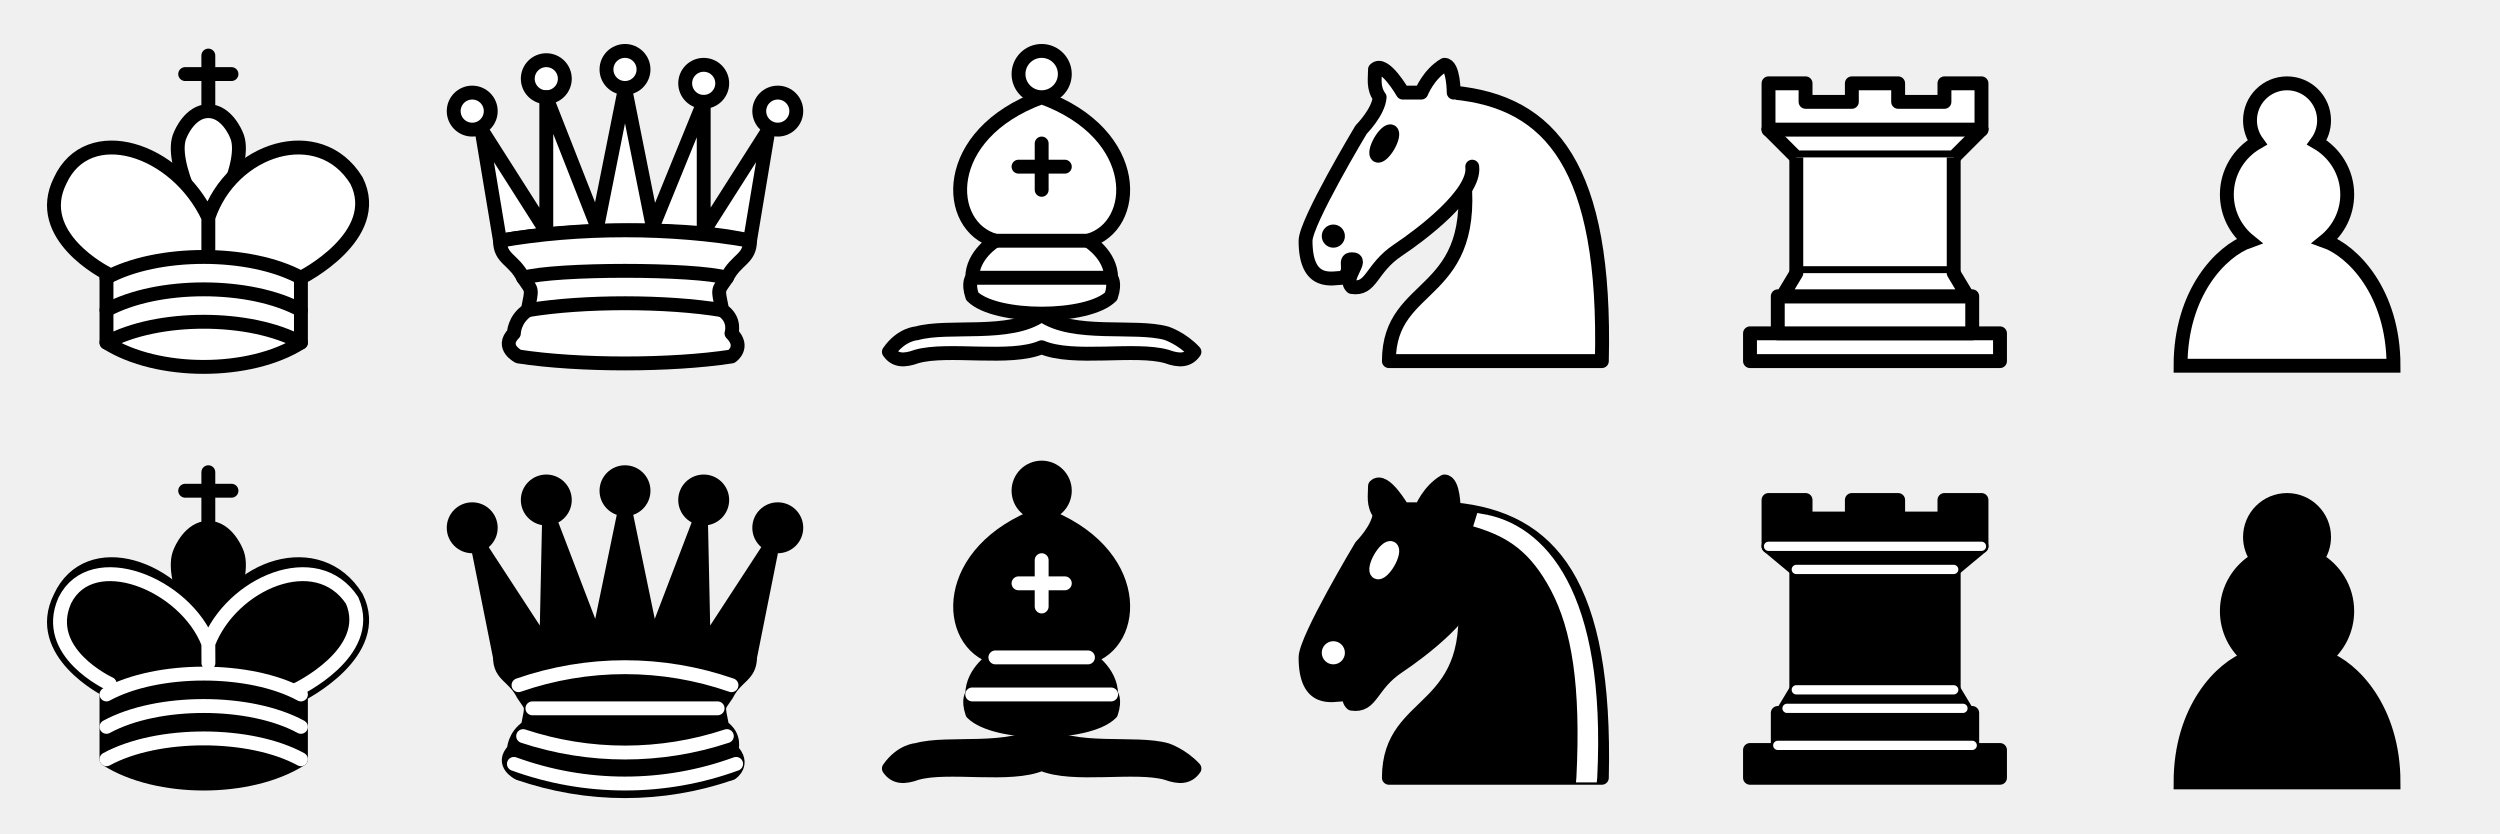
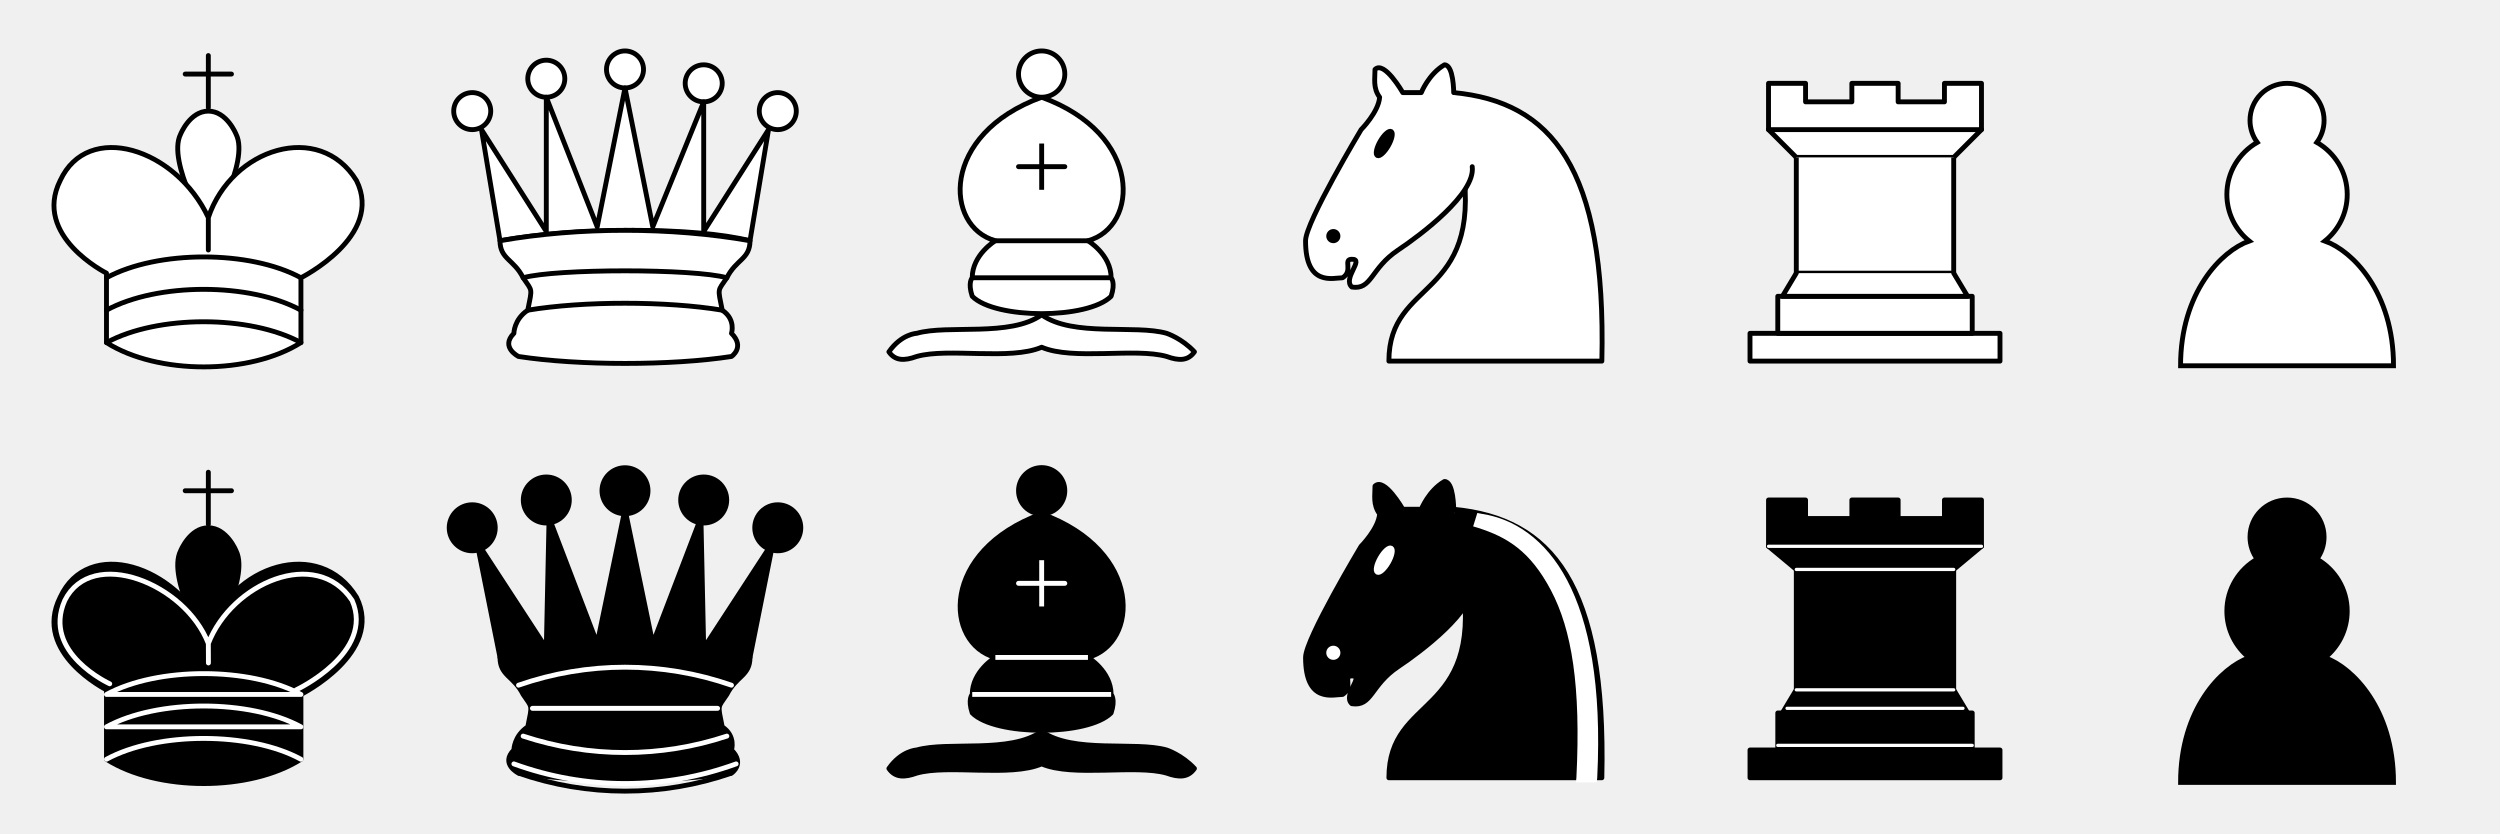
- <svg xmlns="http://www.w3.org/2000/svg" version="1.1" width="270" height="90">
-   <g style="fill:none; fill-opacity:1; fill-rule:evenodd; stroke:#000000; stroke-width:1.5; stroke-linecap:round;stroke-linejoin:round;stroke-miterlimit:4; stroke-dasharray:none; stroke-opacity:1;" transform="translate(0,0)">
-     <path d="M 22.5,11.63 L 22.5,6" style="fill:none; stroke:#000000; stroke-linejoin:miter;" />
-     <path d="M 20,8 L 25,8" style="fill:none; stroke:#000000; stroke-linejoin:miter;" />
-     <path d="M 22.5,25 C 22.5,25 27,17.5 25.5,14.5 C 25.5,14.5 24.5,12 22.5,12 C 20.5,12 19.5,14.5 19.5,14.5 C 18,17.5 22.5,25 22.5,25" style="fill:#ffffff; stroke:#000000; stroke-linecap:butt; stroke-linejoin:miter;" />
-     <path d="M 11.5,37 C 17,40.5 27,40.5 32.5,37 L 32.5,30 C 32.5,30 41.5,25.5 38.5,19.5 C 34.5,13 25,16 22.5,23.5 L 22.5,27 L 22.5,23.5 C 19,16 9.5,13 6.5,19.5 C 3.5,25.5 11.5,29.5 11.5,29.5 L 11.5,37 z " style="fill:#ffffff; stroke:#000000;" />
-     <path d="M 11.5,30 C 17,27 27,27 32.5,30" style="fill:none; stroke:#000000;" />
-     <path d="M 11.5,33.5 C 17,30.5 27,30.5 32.5,33.5" style="fill:none; stroke:#000000;" />
-     <path d="M 11.5,37 C 17,34 27,34 32.5,37" style="fill:none; stroke:#000000;" />
-   </g>
-   <g style="opacity:1; fill:#ffffff; fill-opacity:1; fill-rule:evenodd; stroke:#000000; stroke-width:1.5; stroke-linecap:round;stroke-linejoin:round;stroke-miterlimit:4; stroke-dasharray:none; stroke-opacity:1;" transform="translate(45,0)">
-     <path d="M 9 13 A 2 2 0 1 1  5,13 A 2 2 0 1 1  9 13 z" transform="translate(-1,-1)" />
-     <path d="M 9 13 A 2 2 0 1 1  5,13 A 2 2 0 1 1  9 13 z" transform="translate(15.5,-5.5)" />
-     <path d="M 9 13 A 2 2 0 1 1  5,13 A 2 2 0 1 1  9 13 z" transform="translate(32,-1)" />
-     <path d="M 9 13 A 2 2 0 1 1  5,13 A 2 2 0 1 1  9 13 z" transform="translate(7,-4.5)" />
-     <path d="M 9 13 A 2 2 0 1 1  5,13 A 2 2 0 1 1  9 13 z" transform="translate(24,-4)" />
-     <path d="M 9,26 C 17.5,24.5 30,24.5 36,26 L 38,14 L 31,25 L 31,11 L 25.5,24.5 L 22.5,9.5 L 19.5,24.5 L 14,10.5 L 14,25 L 7,14 L 9,26 z " style="stroke-linecap:butt;" />
-     <path d="M 9,26 C 9,28 10.5,28 11.5,30 C 12.5,31.5 12.5,31 12,33.5 C 10.5,34.5 10.5,36 10.5,36 C 9,37.5 11,38.5 11,38.5 C 17.5,39.5 27.5,39.5 34,38.5 C 34,38.5 35.5,37.5 34,36 C 34,36 34.5,34.5 33,33.5 C 32.5,31 32.5,31.5 33.5,30 C 34.5,28 36,28 36,26 C 27.5,24.5 17.5,24.5 9,26 z " style="stroke-linecap:butt;" />
-     <path d="M 11.5,30 C 15,29 30,29 33.5,30" style="fill:none;" />
-     <path d="M 12,33.5 C 18,32.5 27,32.5 33,33.5" style="fill:none;" />
-   </g>
-   <g style="opacity:1; fill:none; fill-rule:evenodd; fill-opacity:1; stroke:#000000; stroke-width:1.5; stroke-linecap:round; stroke-linejoin:round; stroke-miterlimit:4; stroke-dasharray:none; stroke-opacity:1;" transform="translate(90,0)">
-     <g style="fill:#ffffff; stroke:#000000; stroke-linecap:butt;">
-       <path d="M 9,36 C 12.39,35.03 19.11,36.43 22.5,34 C 25.89,36.43 32.61,35.03 36,36 C 36,36 37.65,36.54 39,38 C 38.32,38.97 37.35,38.99 36,38.5 C 32.61,37.53 25.89,38.96 22.5,37.5 C 19.11,38.96 12.39,37.53 9,38.5 C 7.646,38.99 6.677,38.97 6,38 C 7.354,36.06 9,36 9,36 z" />
-       <path d="M 15,32 C 17.5,34.5 27.5,34.5 30,32 C 30.5,30.5 30,30 30,30 C 30,27.5 27.5,26 27.5,26 C 33,24.5 33.5,14.5 22.5,10.5 C 11.5,14.5 12,24.5 17.5,26 C 17.5,26 15,27.5 15,30 C 15,30 14.5,30.5 15,32 z" />
-       <path d="M 25 8 A 2.5 2.5 0 1 1  20,8 A 2.5 2.5 0 1 1  25 8 z" />
-     </g>
-     <path d="M 17.5,26 L 27.5,26 M 15,30 L 30,30 M 22.5,15.5 L 22.5,20.5 M 20,18 L 25,18" style="fill:none; stroke:#000000; stroke-linejoin:miter;" />
-   </g>
-   <g style="opacity:1; fill:none; fill-opacity:1; fill-rule:evenodd; stroke:#000000; stroke-width:1.5; stroke-linecap:round;stroke-linejoin:round;stroke-miterlimit:4; stroke-dasharray:none; stroke-opacity:1;" transform="translate(135,0)">
-     <path d="M 22,10 C 32.5,11 38.5,18 38,39 L 15,39 C 15,30 25,32.5 23,18" style="fill:#ffffff; stroke:#000000;" />
-     <path d="M 24,18 C 24.38,20.91 18.45,25.37 16,27 C 13,29 13.18,31.34 11,31 C 9.958,30.06 12.41,27.96 11,28 C 10,28 11.19,29.23 10,30 C 9,30 5.997,31 6,26 C 6,24 12,14 12,14 C 12,14 13.89,12.1 14,10.5 C 13.27,9.506 13.5,8.5 13.5,7.5 C 14.5,6.5 16.5,10 16.5,10 L 18.5,10 C 18.5,10 19.28,8.008 21,7 C 22,7 22,10 22,10" style="fill:#ffffff; stroke:#000000;" />
-     <path d="M 9.5 25.5 A 0.5 0.5 0 1 1 8.5,25.5 A 0.5 0.5 0 1 1 9.5 25.5 z" style="fill:#000000; stroke:#000000;" />
-     <path d="M 15 15.5 A 0.5 1.5 0 1 1  14,15.5 A 0.5 1.5 0 1 1  15 15.5 z" transform="matrix(0.866,0.5,-0.5,0.866,9.693,-5.173)" style="fill:#000000; stroke:#000000;" />
-   </g>
-   <g style="opacity:1; fill:#ffffff; fill-opacity:1; fill-rule:evenodd; stroke:#000000; stroke-width:1.5; stroke-linecap:round;stroke-linejoin:round;stroke-miterlimit:4; stroke-dasharray:none; stroke-opacity:1;" transform="translate(180,0)">
-     <path d="M 9,39 L 36,39 L 36,36 L 9,36 L 9,39 z " style="stroke-linecap:butt;" />
-     <path d="M 12,36 L 12,32 L 33,32 L 33,36 L 12,36 z " style="stroke-linecap:butt;" />
-     <path d="M 11,14 L 11,9 L 15,9 L 15,11 L 20,11 L 20,9 L 25,9 L 25,11 L 30,11 L 30,9 L 34,9 L 34,14" style="stroke-linecap:butt;" />
-     <path d="M 34,14 L 31,17 L 14,17 L 11,14" />
-     <path d="M 31,17 L 31,29.5 L 14,29.5 L 14,17" style="stroke-linecap:butt; stroke-linejoin:miter;" />
-     <path d="M 31,29.5 L 32.5,32 L 12.5,32 L 14,29.5" />
-     <path d="M 11,14 L 34,14" style="fill:none; stroke:#000000; stroke-linejoin:miter;" />
-   </g>
-   <g transform="translate(225,0)">
-     <path d="M 22,9 C 19.79,9 18,10.79 18,13 C 18,13.89 18.29,14.71 18.78,15.38 C 16.83,16.5 15.5,18.59 15.5,21 C 15.5,23.03 16.44,24.84 17.91,26.03 C 14.91,27.09 10.5,31.58 10.5,39.5 L 33.5,39.5 C 33.5,31.58 29.09,27.09 26.09,26.03 C 27.56,24.84 28.5,23.03 28.5,21 C 28.5,18.59 27.17,16.5 25.22,15.38 C 25.71,14.71 26,13.89 26,13 C 26,10.79 24.21,9 22,9 z " style="opacity:1; fill:#ffffff; fill-opacity:1; fill-rule:nonzero; stroke:#000000; stroke-width:1.5; stroke-linecap:round; stroke-linejoin:miter; stroke-miterlimit:4; stroke-dasharray:none; stroke-opacity:1;" />
-   </g>
-   <g style="fill:none; fill-opacity:1; fill-rule:evenodd; stroke:#000000; stroke-width:1.5; stroke-linecap:round;stroke-linejoin:round;stroke-miterlimit:4; stroke-dasharray:none; stroke-opacity:1;" transform="translate(0,45)">
-     <path d="M 22.5,11.63 L 22.5,6" style="fill:none; stroke:#000000; stroke-linejoin:miter;" />
-     <path d="M 22.5,25 C 22.5,25 27,17.5 25.5,14.5 C 25.5,14.5 24.5,12 22.5,12 C 20.5,12 19.5,14.5 19.5,14.5 C 18,17.5 22.5,25 22.5,25" style="fill:#000000;fill-opacity:1; stroke-linecap:butt; stroke-linejoin:miter;" />
-     <path d="M 11.5,37 C 17,40.5 27,40.5 32.5,37 L 32.5,30 C 32.5,30 41.5,25.5 38.5,19.5 C 34.5,13 25,16 22.5,23.5 L 22.5,27 L 22.5,23.5 C 19,16 9.5,13 6.5,19.5 C 3.5,25.5 11.5,29.5 11.5,29.5 L 11.5,37 z " style="fill:#000000; stroke:#000000;" />
-     <path d="M 20,8 L 25,8" style="fill:none; stroke:#000000; stroke-linejoin:miter;" />
-     <path d="M 32,29.5 C 32,29.5 40.5,25.5 38.03,19.85 C 34.15,14 25,18 22.5,24.5 L 22.51,26.6 L 22.5,24.5 C 20,18 9.906,14 6.997,19.85 C 4.5,25.5 11.85,28.85 11.85,28.85" style="fill:none; stroke:#ffffff;" />
-     <path d="M 11.5,30 C 17,27 27,27 32.5,30 M 11.5,33.5 C 17,30.5 27,30.5 32.5,33.5 M 11.5,37 C 17,34 27,34 32.5,37" style="fill:none; stroke:#ffffff;" />
-   </g>
-   <g style="opacity:1; fill:000000; fill-opacity:1; fill-rule:evenodd; stroke:#000000; stroke-width:1.5; stroke-linecap:round;stroke-linejoin:round;stroke-miterlimit:4; stroke-dasharray:none; stroke-opacity:1;" transform="translate(45,45)">
-     <g style="fill:#000000; stroke:none;">
-       <circle cx="6" cy="12" r="2.75" />
-       <circle cx="14" cy="9" r="2.75" />
-       <circle cx="22.5" cy="8" r="2.75" />
-       <circle cx="31" cy="9" r="2.75" />
-       <circle cx="39" cy="12" r="2.75" />
-     </g>
-     <path d="M 9,26 C 17.5,24.5 30,24.5 36,26 L 38.5,13.5 L 31,25 L 30.7,10.9 L 25.5,24.5 L 22.5,10 L 19.5,24.5 L 14.3,10.9 L 14,25 L 6.5,13.5 L 9,26 z" style="stroke-linecap:butt; stroke:#000000;" />
-     <path d="M 9,26 C 9,28 10.5,28 11.5,30 C 12.5,31.5 12.5,31 12,33.5 C 10.5,34.5 10.5,36 10.5,36 C 9,37.5 11,38.5 11,38.5 C 17.5,39.5 27.5,39.5 34,38.5 C 34,38.5 35.5,37.5 34,36 C 34,36 34.5,34.5 33,33.5 C 32.5,31 32.5,31.5 33.5,30 C 34.5,28 36,28 36,26 C 27.5,24.5 17.5,24.5 9,26 z" style="stroke-linecap:butt;" />
-     <path d="M 11,38.5 A 35,35 1 0 0 34,38.5" style="fill:none; stroke:#000000; stroke-linecap:butt;" />
-     <path d="M 11,29 A 35,35 1 0 1 34,29" style="fill:none; stroke:#ffffff;" />
-     <path d="M 12.5,31.5 L 32.5,31.5" style="fill:none; stroke:#ffffff;" />
-     <path d="M 11.5,34.5 A 35,35 1 0 0 33.5,34.5" style="fill:none; stroke:#ffffff;" />
-     <path d="M 10.5,37.5 A 35,35 1 0 0 34.5,37.5" style="fill:none; stroke:#ffffff;" />
-   </g>
-   <g style="opacity:1; fill:none; fill-rule:evenodd; fill-opacity:1; stroke:#000000; stroke-width:1.5; stroke-linecap:round; stroke-linejoin:round; stroke-miterlimit:4; stroke-dasharray:none; stroke-opacity:1;" transform="translate(90,45)">
-     <g style="fill:#000000; stroke:#000000; stroke-linecap:butt;">
-       <path d="M 9,36 C 12.39,35.03 19.11,36.43 22.5,34 C 25.89,36.43 32.61,35.03 36,36 C 36,36 37.65,36.54 39,38 C 38.32,38.97 37.35,38.99 36,38.5 C 32.61,37.53 25.89,38.96 22.5,37.5 C 19.11,38.96 12.39,37.53 9,38.5 C 7.646,38.99 6.677,38.97 6,38 C 7.354,36.06 9,36 9,36 z" />
-       <path d="M 15,32 C 17.5,34.5 27.5,34.5 30,32 C 30.5,30.5 30,30 30,30 C 30,27.5 27.5,26 27.5,26 C 33,24.5 33.5,14.5 22.5,10.5 C 11.5,14.5 12,24.5 17.5,26 C 17.5,26 15,27.5 15,30 C 15,30 14.5,30.5 15,32 z" />
-       <path d="M 25 8 A 2.5 2.5 0 1 1  20,8 A 2.5 2.5 0 1 1  25 8 z" />
-     </g>
-     <path d="M 17.5,26 L 27.5,26 M 15,30 L 30,30 M 22.5,15.5 L 22.5,20.5 M 20,18 L 25,18" style="fill:none; stroke:#ffffff; stroke-linejoin:miter;" />
-   </g>
-   <g style="opacity:1; fill:none; fill-opacity:1; fill-rule:evenodd; stroke:#000000; stroke-width:1.5; stroke-linecap:round;stroke-linejoin:round;stroke-miterlimit:4; stroke-dasharray:none; stroke-opacity:1;" transform="translate(135,45)">
-     <path d="M 22,10 C 32.5,11 38.5,18 38,39 L 15,39 C 15,30 25,32.5 23,18" style="fill:#000000; stroke:#000000;" />
-     <path d="M 24,18 C 24.38,20.91 18.45,25.37 16,27 C 13,29 13.18,31.34 11,31 C 9.958,30.06 12.41,27.96 11,28 C 10,28 11.19,29.23 10,30 C 9,30 5.997,31 6,26 C 6,24 12,14 12,14 C 12,14 13.89,12.1 14,10.5 C 13.27,9.506 13.5,8.5 13.5,7.5 C 14.5,6.5 16.5,10 16.5,10 L 18.5,10 C 18.5,10 19.28,8.008 21,7 C 22,7 22,10 22,10" style="fill:#000000; stroke:#000000;" />
-     <path d="M 9.5 25.5 A 0.5 0.5 0 1 1 8.5,25.5 A 0.5 0.5 0 1 1 9.5 25.5 z" style="fill:#ffffff; stroke:#ffffff;" />
-     <path d="M 15 15.5 A 0.5 1.5 0 1 1  14,15.5 A 0.5 1.5 0 1 1  15 15.5 z" transform="matrix(0.866,0.5,-0.5,0.866,9.693,-5.173)" style="fill:#ffffff; stroke:#ffffff;" />
-     <path d="M 24.55,10.4 L 24.1,11.85 L 24.6,12 C 27.75,13 30.25,14.49 32.5,18.75 C 34.75,23.01 35.75,29.06 35.25,39 L 35.2,39.5 L 37.45,39.5 L 37.5,39 C 38,28.94 36.62,22.15 34.25,17.66 C 31.88,13.17 28.46,11.02 25.06,10.5 L 24.55,10.4 z " style="fill:#ffffff; stroke:none;" />
-   </g>
-   <g style="opacity:1; fill:000000; fill-opacity:1; fill-rule:evenodd; stroke:#000000; stroke-width:1.5; stroke-linecap:round;stroke-linejoin:round;stroke-miterlimit:4; stroke-dasharray:none; stroke-opacity:1;" transform="translate(180,45)">
-     <path d="M 9,39 L 36,39 L 36,36 L 9,36 L 9,39 z " style="stroke-linecap:butt;" />
-     <path d="M 12.5,32 L 14,29.5 L 31,29.5 L 32.5,32 L 12.5,32 z " style="stroke-linecap:butt;" />
-     <path d="M 12,36 L 12,32 L 33,32 L 33,36 L 12,36 z " style="stroke-linecap:butt;" />
-     <path d="M 14,29.5 L 14,16.5 L 31,16.5 L 31,29.5 L 14,29.5 z " style="stroke-linecap:butt;stroke-linejoin:miter;" />
-     <path d="M 14,16.5 L 11,14 L 34,14 L 31,16.5 L 14,16.5 z " style="stroke-linecap:butt;" />
-     <path d="M 11,14 L 11,9 L 15,9 L 15,11 L 20,11 L 20,9 L 25,9 L 25,11 L 30,11 L 30,9 L 34,9 L 34,14 L 11,14 z " style="stroke-linecap:butt;" />
-     <path d="M 12,35.5 L 33,35.5 L 33,35.5" style="fill:none; stroke:#ffffff; stroke-width:1; stroke-linejoin:miter;" />
-     <path d="M 13,31.5 L 32,31.5" style="fill:none; stroke:#ffffff; stroke-width:1; stroke-linejoin:miter;" />
-     <path d="M 14,29.5 L 31,29.5" style="fill:none; stroke:#ffffff; stroke-width:1; stroke-linejoin:miter;" />
-     <path d="M 14,16.5 L 31,16.5" style="fill:none; stroke:#ffffff; stroke-width:1; stroke-linejoin:miter;" />
-     <path d="M 11,14 L 34,14" style="fill:none; stroke:#ffffff; stroke-width:1; stroke-linejoin:miter;" />
-   </g>
-   <g transform="translate(225,45)">
-     <path d="M 22,9 C 19.79,9 18,10.79 18,13 C 18,13.89 18.29,14.71 18.78,15.38 C 16.83,16.5 15.5,18.59 15.5,21 C 15.5,23.03 16.44,24.84 17.91,26.03 C 14.91,27.09 10.5,31.58 10.5,39.5 L 33.5,39.5 C 33.5,31.58 29.09,27.09 26.09,26.03 C 27.56,24.84 28.5,23.03 28.5,21 C 28.5,18.59 27.17,16.5 25.22,15.38 C 25.71,14.71 26,13.89 26,13 C 26,10.79 24.21,9 22,9 z " style="opacity:1; fill:#000000; fill-opacity:1; fill-rule:nonzero; stroke:#000000; stroke-width:1.5; stroke-linecap:round; stroke-linejoin:miter; stroke-miterlimit:4; stroke-dasharray:none; stroke-opacity:1;" />
-   </g>
+ <svg xmlns="http://www.w3.org/2000/svg" width="768" height="256" viewBox="0 0 768 256" fill="none">
+   <path d="M64 33.081V17.067" stroke="black" stroke-width="1.5" stroke-linecap="round" />
+   <path d="M56.889 22.756H71.111" stroke="black" stroke-width="1.5" stroke-linecap="round" />
+   <path fill-rule="evenodd" clip-rule="evenodd" d="M64 71.111C64 71.111 76.8 49.778 72.533 41.244C72.533 41.244 69.689 34.133 64 34.133C58.311 34.133 55.467 41.244 55.467 41.244C51.2 49.778 64 71.111 64 71.111Z" fill="white" stroke="black" stroke-width="1.5" />
+   <path fill-rule="evenodd" clip-rule="evenodd" d="M32.711 105.244C48.356 115.2 76.8 115.2 92.445 105.244V85.333C92.445 85.333 118.044 72.533 109.511 55.467C98.133 36.978 71.111 45.511 64 66.844V76.8V66.844C54.044 45.511 27.022 36.978 18.489 55.467C9.956 72.533 32.711 83.911 32.711 83.911V105.244Z" fill="white" stroke="black" stroke-width="1.5" stroke-linecap="round" stroke-linejoin="round" />
+   <path d="M32.711 85.333C48.356 76.8 76.8 76.8 92.445 85.333" stroke="black" stroke-width="1.5" stroke-linecap="round" stroke-linejoin="round" />
+   <path d="M32.711 95.289C48.356 86.755 76.8 86.755 92.445 95.289" stroke="black" stroke-width="1.5" stroke-linecap="round" stroke-linejoin="round" />
+   <path d="M32.711 105.244C48.356 96.711 76.8 96.711 92.445 105.244" stroke="black" stroke-width="1.5" stroke-linecap="round" stroke-linejoin="round" />
+   <path fill-rule="evenodd" clip-rule="evenodd" d="M150.756 34.133C150.756 35.642 150.156 37.089 149.089 38.156C148.022 39.223 146.575 39.822 145.067 39.822C143.558 39.822 142.111 39.223 141.044 38.156C139.977 37.089 139.378 35.642 139.378 34.133C139.378 32.625 139.977 31.178 141.044 30.111C142.111 29.044 143.558 28.445 145.067 28.445C146.575 28.445 148.022 29.044 149.089 30.111C150.156 31.178 150.756 32.625 150.756 34.133V34.133Z" fill="white" stroke="black" stroke-width="1.5" stroke-linecap="round" stroke-linejoin="round" />
+   <path fill-rule="evenodd" clip-rule="evenodd" d="M197.689 21.333C197.689 22.842 197.09 24.289 196.023 25.356C194.956 26.423 193.509 27.022 192 27.022C190.491 27.022 189.044 26.423 187.977 25.356C186.91 24.289 186.311 22.842 186.311 21.333C186.311 19.825 186.91 18.378 187.977 17.311C189.044 16.244 190.491 15.645 192 15.645C193.509 15.645 194.956 16.244 196.023 17.311C197.09 18.378 197.689 19.825 197.689 21.333V21.333Z" fill="white" stroke="black" stroke-width="1.5" stroke-linecap="round" stroke-linejoin="round" />
+   <path fill-rule="evenodd" clip-rule="evenodd" d="M244.622 34.133C244.622 35.642 244.023 37.089 242.956 38.156C241.889 39.223 240.442 39.822 238.933 39.822C237.425 39.822 235.978 39.223 234.911 38.156C233.844 37.089 233.244 35.642 233.244 34.133C233.244 32.625 233.844 31.178 234.911 30.111C235.978 29.044 237.425 28.445 238.933 28.445C240.442 28.445 241.889 29.044 242.956 30.111C244.023 31.178 244.622 32.625 244.622 34.133V34.133Z" fill="white" stroke="black" stroke-width="1.5" stroke-linecap="round" stroke-linejoin="round" />
+   <path fill-rule="evenodd" clip-rule="evenodd" d="M173.511 24.178C173.511 25.687 172.912 27.134 171.845 28.2C170.778 29.267 169.331 29.867 167.822 29.867C166.313 29.867 164.866 29.267 163.8 28.2C162.733 27.134 162.133 25.687 162.133 24.178C162.133 22.669 162.733 21.222 163.8 20.155C164.866 19.088 166.313 18.489 167.822 18.489C169.331 18.489 170.778 19.088 171.845 20.155C172.912 21.222 173.511 22.669 173.511 24.178V24.178Z" fill="white" stroke="black" stroke-width="1.5" stroke-linecap="round" stroke-linejoin="round" />
+   <path fill-rule="evenodd" clip-rule="evenodd" d="M221.867 25.6C221.867 27.109 221.267 28.556 220.2 29.623C219.134 30.689 217.687 31.289 216.178 31.289C214.669 31.289 213.222 30.689 212.155 29.623C211.088 28.556 210.489 27.109 210.489 25.6C210.489 24.091 211.088 22.644 212.155 21.577C213.222 20.511 214.669 19.911 216.178 19.911C217.687 19.911 219.134 20.511 220.2 21.577C221.267 22.644 221.867 24.091 221.867 25.6V25.6Z" fill="white" stroke="black" stroke-width="1.5" stroke-linecap="round" stroke-linejoin="round" />
+   <path fill-rule="evenodd" clip-rule="evenodd" d="M153.6 73.956C177.778 69.689 213.333 69.689 230.4 73.956L236.089 39.822L216.178 71.111V31.289L200.533 69.689L192 27.022L183.467 69.689L167.822 29.867V71.111L147.911 39.822L153.6 73.956Z" fill="white" stroke="black" stroke-width="1.5" stroke-linejoin="round" />
+   <path fill-rule="evenodd" clip-rule="evenodd" d="M153.6 73.956C153.6 79.644 157.867 79.644 160.711 85.333C163.556 89.6 163.556 88.178 162.133 95.289C157.867 98.133 157.867 102.4 157.867 102.4C153.6 106.667 159.289 109.511 159.289 109.511C177.778 112.356 206.222 112.356 224.711 109.511C224.711 109.511 228.978 106.667 224.711 102.4C224.711 102.4 226.133 98.133 221.867 95.289C220.444 88.178 220.444 89.6 223.289 85.333C226.133 79.644 230.4 79.644 230.4 73.956C206.222 69.689 177.778 69.689 153.6 73.956Z" fill="white" stroke="black" stroke-width="1.5" stroke-linejoin="round" />
+   <path d="M160.711 85.333C170.667 82.489 213.333 82.489 223.289 85.333" stroke="black" stroke-width="1.5" stroke-linecap="round" stroke-linejoin="round" />
+   <path d="M162.133 95.289C179.2 92.445 204.8 92.445 221.867 95.289" stroke="black" stroke-width="1.5" stroke-linecap="round" stroke-linejoin="round" />
+   <path fill-rule="evenodd" clip-rule="evenodd" d="M281.6 102.4C291.243 99.641 310.357 103.623 320 96.711C329.643 103.623 348.757 99.641 358.4 102.4C358.4 102.4 363.093 103.936 366.933 108.089C364.999 110.848 362.24 110.905 358.4 109.511C348.757 106.752 329.643 110.82 320 106.667C310.357 110.82 291.243 106.752 281.6 109.511C277.749 110.905 274.992 110.848 273.067 108.089C276.918 102.571 281.6 102.4 281.6 102.4Z" fill="white" stroke="black" stroke-width="1.5" stroke-linejoin="round" />
+   <path fill-rule="evenodd" clip-rule="evenodd" d="M298.667 91.022C305.778 98.133 334.222 98.133 341.333 91.022C342.756 86.756 341.333 85.333 341.333 85.333C341.333 78.222 334.222 73.956 334.222 73.956C349.867 69.689 351.289 41.245 320 29.867C288.711 41.245 290.133 69.689 305.778 73.956C305.778 73.956 298.667 78.222 298.667 85.333C298.667 85.333 297.244 86.756 298.667 91.022Z" fill="white" stroke="black" stroke-width="1.5" stroke-linejoin="round" />
+   <path fill-rule="evenodd" clip-rule="evenodd" d="M327.111 22.756C327.111 24.642 326.362 26.45 325.028 27.784C323.695 29.117 321.886 29.867 320 29.867C318.114 29.867 316.305 29.117 314.972 27.784C313.638 26.45 312.889 24.642 312.889 22.756C312.889 20.87 313.638 19.061 314.972 17.727C316.305 16.394 318.114 15.645 320 15.645C321.886 15.645 323.695 16.394 325.028 17.727C326.362 19.061 327.111 20.87 327.111 22.756V22.756Z" fill="white" stroke="black" stroke-width="1.5" stroke-linejoin="round" />
+   <path d="M312.889 51.2H327.111M305.778 73.956H334.222H305.778ZM298.667 85.333H341.333H298.667ZM320 44.089V58.311V44.089Z" stroke="black" stroke-width="1.5" stroke-linecap="round" />
+   <path fill-rule="evenodd" clip-rule="evenodd" d="M446.578 28.445C476.444 31.289 493.511 51.2 492.089 110.933H426.667C426.667 85.333 455.111 92.445 449.422 51.2" fill="white" />
+   <path d="M446.578 28.445C476.444 31.289 493.511 51.2 492.089 110.933H426.667C426.667 85.333 455.111 92.445 449.422 51.2" stroke="black" stroke-width="1.5" stroke-linecap="round" stroke-linejoin="round" />
+   <path fill-rule="evenodd" clip-rule="evenodd" d="M452.267 51.2C453.348 59.477 436.48 72.164 429.511 76.8C420.978 82.489 421.49 89.145 415.289 88.178C412.325 85.504 419.3 79.531 415.289 79.644C412.444 79.644 415.829 83.143 412.444 85.333C409.6 85.333 401.058 88.178 401.067 73.956C401.067 68.267 418.133 39.822 418.133 39.822C418.133 39.822 423.509 34.418 423.822 29.867C421.746 27.039 422.4 24.178 422.4 21.333C425.244 18.489 430.933 28.445 430.933 28.445H436.622C436.622 28.445 438.841 22.778 443.733 19.911C446.578 19.911 446.578 28.445 446.578 28.445" fill="white" />
+   <path d="M452.267 51.2C453.348 59.477 436.48 72.164 429.511 76.8C420.978 82.489 421.49 89.145 415.289 88.178C412.325 85.504 419.3 79.531 415.289 79.644C412.444 79.644 415.829 83.143 412.444 85.333C409.6 85.333 401.058 88.178 401.067 73.956C401.067 68.267 418.133 39.822 418.133 39.822C418.133 39.822 423.509 34.418 423.822 29.867C421.746 27.039 422.4 24.178 422.4 21.333C425.244 18.489 430.933 28.445 430.933 28.445H436.622C436.622 28.445 438.841 22.778 443.733 19.911C446.578 19.911 446.578 28.445 446.578 28.445" stroke="black" stroke-width="1.5" stroke-linecap="round" stroke-linejoin="round" />
+   <path fill-rule="evenodd" clip-rule="evenodd" d="M411.022 72.533C411.022 72.911 410.872 73.272 410.606 73.539C410.339 73.806 409.977 73.956 409.6 73.956C409.223 73.956 408.861 73.806 408.594 73.539C408.328 73.272 408.178 72.911 408.178 72.533C408.178 72.156 408.328 71.794 408.594 71.528C408.861 71.261 409.223 71.111 409.6 71.111C409.977 71.111 410.339 71.261 410.606 71.528C410.872 71.794 411.022 72.156 411.022 72.533Z" fill="black" stroke="black" stroke-width="1.5" stroke-linecap="round" stroke-linejoin="round" />
+   <path fill-rule="evenodd" clip-rule="evenodd" d="M426.476 44.8C425.91 45.78 425.238 46.645 424.607 47.204C423.976 47.764 423.438 47.972 423.111 47.784C422.784 47.595 422.696 47.025 422.865 46.199C423.034 45.373 423.447 44.358 424.013 43.378C424.579 42.398 425.251 41.533 425.882 40.973C426.513 40.414 427.051 40.205 427.378 40.394C427.704 40.583 427.793 41.153 427.624 41.979C427.455 42.805 427.042 43.82 426.476 44.8V44.8Z" fill="black" stroke="black" stroke-width="1.5" stroke-linecap="round" stroke-linejoin="round" />
+   <path fill-rule="evenodd" clip-rule="evenodd" d="M537.6 110.933H614.4V102.4H537.6V110.933Z" fill="white" stroke="black" stroke-width="1.5" stroke-linejoin="round" />
+   <path fill-rule="evenodd" clip-rule="evenodd" d="M546.133 102.4V91.022H605.867V102.4H546.133Z" fill="white" stroke="black" stroke-width="1.5" stroke-linejoin="round" />
+   <path fill-rule="evenodd" clip-rule="evenodd" d="M543.289 39.822V25.6H554.667V31.289H568.889V25.6H583.111V31.289H597.333V25.6H608.711V39.822" fill="white" />
+   <path d="M543.289 39.822V25.6H554.667V31.289H568.889V25.6H583.111V31.289H597.333V25.6H608.711V39.822" stroke="black" stroke-width="1.5" stroke-linejoin="round" />
+   <path fill-rule="evenodd" clip-rule="evenodd" d="M608.711 39.822L600.178 48.355H551.822L543.289 39.822" fill="white" />
+   <path d="M608.711 39.822L600.178 48.355H551.822L543.289 39.822" stroke="black" stroke-width="1.5" stroke-linecap="round" stroke-linejoin="round" />
+   <path fill-rule="evenodd" clip-rule="evenodd" d="M600.178 48.355V83.911H551.822V48.355" fill="white" />
+   <path d="M600.178 48.355V83.911H551.822V48.355" stroke="black" stroke-width="1.5" />
+   <path fill-rule="evenodd" clip-rule="evenodd" d="M600.178 83.911L604.444 91.022H547.556L551.822 83.911" fill="white" />
+   <path d="M600.178 83.911L604.444 91.022H547.556L551.822 83.911" stroke="black" stroke-width="1.5" stroke-linecap="round" stroke-linejoin="round" />
+   <path d="M543.289 39.822H608.711" stroke="black" stroke-width="1.5" stroke-linecap="round" />
+   <path d="M702.578 25.6C696.292 25.6 691.2 30.692 691.2 36.978C691.2 39.509 692.025 41.842 693.419 43.748C687.872 46.933 684.089 52.878 684.089 59.733C684.089 65.507 686.763 70.656 690.944 74.041C682.411 77.056 669.867 89.828 669.867 112.356H735.289C735.289 89.828 722.745 77.056 714.212 74.041C718.393 70.656 721.067 65.507 721.067 59.733C721.067 52.878 717.284 46.933 711.737 43.748C713.131 41.842 713.956 39.509 713.956 36.978C713.956 30.692 708.864 25.6 702.578 25.6Z" fill="white" stroke="black" stroke-width="1.5" stroke-linecap="round" />
+   <path d="M64 161.081V145.067" stroke="black" stroke-width="1.5" stroke-linecap="round" />
+   <path fill-rule="evenodd" clip-rule="evenodd" d="M64 199.111C64 199.111 76.8 177.778 72.533 169.244C72.533 169.244 69.689 162.133 64 162.133C58.311 162.133 55.467 169.244 55.467 169.244C51.2 177.778 64 199.111 64 199.111Z" fill="black" stroke="black" stroke-width="1.5" />
+   <path fill-rule="evenodd" clip-rule="evenodd" d="M32.711 233.244C48.356 243.2 76.8 243.2 92.445 233.244V213.333C92.445 213.333 118.044 200.533 109.511 183.467C98.133 164.978 71.111 173.511 64 194.844V204.8V194.844C54.044 173.511 27.022 164.978 18.489 183.467C9.956 200.533 32.711 211.911 32.711 211.911V233.244Z" fill="black" stroke="black" stroke-width="1.5" stroke-linecap="round" stroke-linejoin="round" />
+   <path d="M56.889 150.756H71.111" stroke="black" stroke-width="1.5" stroke-linecap="round" />
+   <path d="M91.022 211.911C91.022 211.911 115.2 200.533 108.174 184.462C97.138 167.822 71.111 179.2 64 197.689L64.028 203.662L64 197.689C56.889 179.2 28.177 167.822 19.903 184.462C12.8 200.533 33.707 210.062 33.707 210.062" stroke="white" stroke-width="1.5" stroke-linecap="round" stroke-linejoin="round" />
+   <path d="M32.711 233.244C48.356 224.711 76.8 224.711 92.445 233.244M32.711 213.333C48.356 204.8 76.8 204.8 92.445 213.333H32.711ZM32.711 223.289C48.356 214.756 76.8 214.756 92.445 223.289H32.711Z" stroke="white" stroke-width="1.5" stroke-linecap="round" stroke-linejoin="round" />
+   <path d="M145.067 169.956C149.387 169.956 152.889 166.453 152.889 162.133C152.889 157.813 149.387 154.311 145.067 154.311C140.747 154.311 137.244 157.813 137.244 162.133C137.244 166.453 140.747 169.956 145.067 169.956Z" fill="black" />
+   <path d="M167.822 161.422C172.142 161.422 175.644 157.92 175.644 153.6C175.644 149.28 172.142 145.778 167.822 145.778C163.502 145.778 160 149.28 160 153.6C160 157.92 163.502 161.422 167.822 161.422Z" fill="black" />
+   <path d="M192 158.578C196.32 158.578 199.822 155.076 199.822 150.756C199.822 146.435 196.32 142.933 192 142.933C187.68 142.933 184.178 146.435 184.178 150.756C184.178 155.076 187.68 158.578 192 158.578Z" fill="black" />
+   <path d="M216.178 161.422C220.498 161.422 224 157.92 224 153.6C224 149.28 220.498 145.778 216.178 145.778C211.858 145.778 208.356 149.28 208.356 153.6C208.356 157.92 211.858 161.422 216.178 161.422Z" fill="black" />
+   <path d="M238.933 169.956C243.253 169.956 246.756 166.453 246.756 162.133C246.756 157.813 243.253 154.311 238.933 154.311C234.613 154.311 231.111 157.813 231.111 162.133C231.111 166.453 234.613 169.956 238.933 169.956Z" fill="black" />
+   <path fill-rule="evenodd" clip-rule="evenodd" d="M153.6 201.956C177.778 197.689 213.333 197.689 230.4 201.956L237.511 166.4L216.178 199.111L215.324 159.004L200.533 197.689L192 156.444L183.467 197.689L168.676 159.004L167.822 199.111L146.489 166.4L153.6 201.956Z" fill="black" stroke="black" stroke-width="1.5" stroke-linejoin="round" />
+   <path fill-rule="evenodd" clip-rule="evenodd" d="M153.6 201.956C153.6 207.644 157.867 207.644 160.711 213.333C163.556 217.6 163.556 216.178 162.133 223.289C157.867 226.133 157.867 230.4 157.867 230.4C153.6 234.667 159.289 237.511 159.289 237.511C177.778 240.356 206.222 240.356 224.711 237.511C224.711 237.511 228.978 234.667 224.711 230.4C224.711 230.4 226.133 226.133 221.867 223.289C220.444 216.178 220.444 217.6 223.289 213.333C226.133 207.644 230.4 207.644 230.4 201.956C206.222 197.689 177.778 197.689 153.6 201.956Z" fill="black" stroke="black" stroke-width="1.5" stroke-linejoin="round" />
+   <path d="M159.289 237.511C180.474 244.881 203.526 244.881 224.711 237.511" stroke="black" stroke-width="1.5" stroke-linejoin="round" />
+   <path d="M159.289 210.489C180.474 203.119 203.526 203.119 224.711 210.489" stroke="white" stroke-width="1.5" stroke-linecap="round" stroke-linejoin="round" />
+   <path d="M163.556 217.6H220.444" stroke="white" stroke-width="1.5" stroke-linecap="round" stroke-linejoin="round" />
+   <path d="M160.711 226.133C181.028 232.86 202.972 232.86 223.289 226.133" stroke="white" stroke-width="1.5" stroke-linecap="round" stroke-linejoin="round" />
+   <path d="M157.867 234.667C179.911 242.712 204.089 242.712 226.133 234.667" stroke="white" stroke-width="1.5" stroke-linecap="round" stroke-linejoin="round" />
+   <path fill-rule="evenodd" clip-rule="evenodd" d="M281.6 230.4C291.243 227.641 310.357 231.623 320 224.711C329.643 231.623 348.757 227.641 358.4 230.4C358.4 230.4 363.093 231.936 366.933 236.089C364.999 238.848 362.24 238.905 358.4 237.511C348.757 234.752 329.643 238.82 320 234.667C310.357 238.82 291.243 234.752 281.6 237.511C277.749 238.905 274.992 238.848 273.067 236.089C276.918 230.571 281.6 230.4 281.6 230.4Z" fill="black" stroke="black" stroke-width="1.5" stroke-linejoin="round" />
+   <path fill-rule="evenodd" clip-rule="evenodd" d="M298.667 219.022C305.778 226.133 334.222 226.133 341.333 219.022C342.756 214.756 341.333 213.333 341.333 213.333C341.333 206.222 334.222 201.956 334.222 201.956C349.867 197.689 351.289 169.244 320 157.867C288.711 169.244 290.133 197.689 305.778 201.956C305.778 201.956 298.667 206.222 298.667 213.333C298.667 213.333 297.244 214.756 298.667 219.022Z" fill="black" stroke="black" stroke-width="1.5" stroke-linejoin="round" />
+   <path fill-rule="evenodd" clip-rule="evenodd" d="M327.111 150.756C327.111 152.642 326.362 154.45 325.028 155.784C323.695 157.117 321.886 157.867 320 157.867C318.114 157.867 316.305 157.117 314.972 155.784C313.638 154.45 312.889 152.642 312.889 150.756C312.889 148.87 313.638 147.061 314.972 145.727C316.305 144.394 318.114 143.644 320 143.644C321.886 143.644 323.695 144.394 325.028 145.727C326.362 147.061 327.111 148.87 327.111 150.756V150.756Z" fill="black" stroke="black" stroke-width="1.5" stroke-linejoin="round" />
+   <path d="M312.889 179.2H327.111M305.778 201.956H334.222H305.778ZM298.667 213.333H341.333H298.667ZM320 172.089V186.311V172.089Z" stroke="white" stroke-width="1.5" stroke-linecap="round" />
+   <path fill-rule="evenodd" clip-rule="evenodd" d="M446.578 156.444C476.444 159.289 493.511 179.2 492.089 238.933H426.667C426.667 213.333 455.111 220.444 449.422 179.2" fill="black" />
+   <path d="M446.578 156.444C476.444 159.289 493.511 179.2 492.089 238.933H426.667C426.667 213.333 455.111 220.444 449.422 179.2" stroke="black" stroke-width="1.5" stroke-linecap="round" stroke-linejoin="round" />
+   <path fill-rule="evenodd" clip-rule="evenodd" d="M452.267 179.2C453.348 187.477 436.48 200.164 429.511 204.8C420.978 210.489 421.49 217.145 415.289 216.178C412.325 213.504 419.3 207.531 415.289 207.644C412.444 207.644 415.829 211.143 412.444 213.333C409.6 213.333 401.058 216.178 401.067 201.956C401.067 196.267 418.133 167.822 418.133 167.822C418.133 167.822 423.509 162.418 423.822 157.867C421.746 155.039 422.4 152.178 422.4 149.333C425.244 146.489 430.933 156.444 430.933 156.444H436.622C436.622 156.444 438.841 150.778 443.733 147.911C446.578 147.911 446.578 156.444 446.578 156.444" fill="black" />
+   <path d="M452.267 179.2C453.348 187.477 436.48 200.164 429.511 204.8C420.978 210.489 421.49 217.145 415.289 216.178C412.325 213.504 419.3 207.531 415.289 207.644C412.444 207.644 415.829 211.143 412.444 213.333C409.6 213.333 401.058 216.178 401.067 201.956C401.067 196.267 418.133 167.822 418.133 167.822C418.133 167.822 423.509 162.418 423.822 157.867C421.746 155.039 422.4 152.178 422.4 149.333C425.244 146.489 430.933 156.444 430.933 156.444H436.622C436.622 156.444 438.841 150.778 443.733 147.911C446.578 147.911 446.578 156.444 446.578 156.444" stroke="black" stroke-width="1.5" stroke-linecap="round" stroke-linejoin="round" />
+   <path fill-rule="evenodd" clip-rule="evenodd" d="M411.022 200.533C411.022 200.911 410.872 201.272 410.606 201.539C410.339 201.806 409.977 201.956 409.6 201.956C409.223 201.956 408.861 201.806 408.594 201.539C408.328 201.272 408.178 200.911 408.178 200.533C408.178 200.156 408.328 199.794 408.594 199.528C408.861 199.261 409.223 199.111 409.6 199.111C409.977 199.111 410.339 199.261 410.606 199.528C410.872 199.794 411.022 200.156 411.022 200.533Z" fill="white" stroke="white" stroke-width="1.5" stroke-linecap="round" stroke-linejoin="round" />
+   <path fill-rule="evenodd" clip-rule="evenodd" d="M426.476 172.8C425.91 173.78 425.238 174.645 424.607 175.204C423.976 175.764 423.438 175.972 423.111 175.784C422.784 175.595 422.696 175.025 422.865 174.199C423.034 173.372 423.447 172.358 424.013 171.378C424.579 170.398 425.251 169.533 425.882 168.973C426.513 168.414 427.051 168.205 427.378 168.394C427.704 168.583 427.793 169.153 427.624 169.979C427.455 170.805 427.042 171.82 426.476 172.8V172.8Z" fill="white" stroke="white" stroke-width="1.5" stroke-linecap="round" stroke-linejoin="round" />
+   <path fill-rule="evenodd" clip-rule="evenodd" d="M453.831 157.582L452.551 161.707L453.973 162.133C462.933 164.978 470.044 169.216 476.444 181.333C482.844 193.451 485.689 210.66 484.267 238.933L484.124 240.356H490.524L490.667 238.933C492.089 210.318 488.164 191.004 481.422 178.233C474.681 165.461 464.953 159.346 455.282 157.867L453.831 157.582Z" fill="white" />
+   <path fill-rule="evenodd" clip-rule="evenodd" d="M537.6 238.933H614.4V230.4H537.6V238.933Z" fill="black" stroke="black" stroke-width="1.5" stroke-linejoin="round" />
+   <path fill-rule="evenodd" clip-rule="evenodd" d="M547.556 219.022L551.822 211.911H600.178L604.444 219.022H547.556Z" fill="black" stroke="black" stroke-width="1.5" stroke-linejoin="round" />
+   <path fill-rule="evenodd" clip-rule="evenodd" d="M546.133 230.4V219.022H605.867V230.4H546.133Z" fill="black" stroke="black" stroke-width="1.5" stroke-linejoin="round" />
+   <path fill-rule="evenodd" clip-rule="evenodd" d="M551.822 211.911V174.933H600.178V211.911H551.822Z" fill="black" stroke="black" stroke-width="1.5" />
+   <path fill-rule="evenodd" clip-rule="evenodd" d="M551.822 174.933L543.289 167.822H608.711L600.178 174.933H551.822Z" fill="black" stroke="black" stroke-width="1.5" stroke-linejoin="round" />
+   <path fill-rule="evenodd" clip-rule="evenodd" d="M543.289 167.822V153.6H554.667V159.289H568.889V153.6H583.111V159.289H597.333V153.6H608.711V167.822H543.289Z" fill="black" stroke="black" stroke-width="1.5" stroke-linejoin="round" />
+   <path d="M546.133 228.978H605.867" stroke="white" stroke-linecap="round" />
+   <path d="M548.978 217.6H603.022" stroke="white" stroke-linecap="round" />
+   <path d="M551.822 211.911H600.178" stroke="white" stroke-linecap="round" />
+   <path d="M551.822 174.933H600.178" stroke="white" stroke-linecap="round" />
+   <path d="M543.289 167.822H608.711" stroke="white" stroke-linecap="round" />
+   <path d="M702.578 153.6C696.292 153.6 691.2 158.692 691.2 164.978C691.2 167.509 692.025 169.842 693.419 171.748C687.872 174.933 684.089 180.878 684.089 187.733C684.089 193.508 686.763 198.656 690.944 202.041C682.411 205.056 669.867 217.828 669.867 240.356H735.289C735.289 217.828 722.745 205.056 714.212 202.041C718.393 198.656 721.067 193.508 721.067 187.733C721.067 180.878 717.284 174.933 711.737 171.748C713.131 169.842 713.956 167.509 713.956 164.978C713.956 158.692 708.864 153.6 702.578 153.6Z" fill="black" stroke="black" stroke-width="1.5" stroke-linecap="round" />
</svg>
